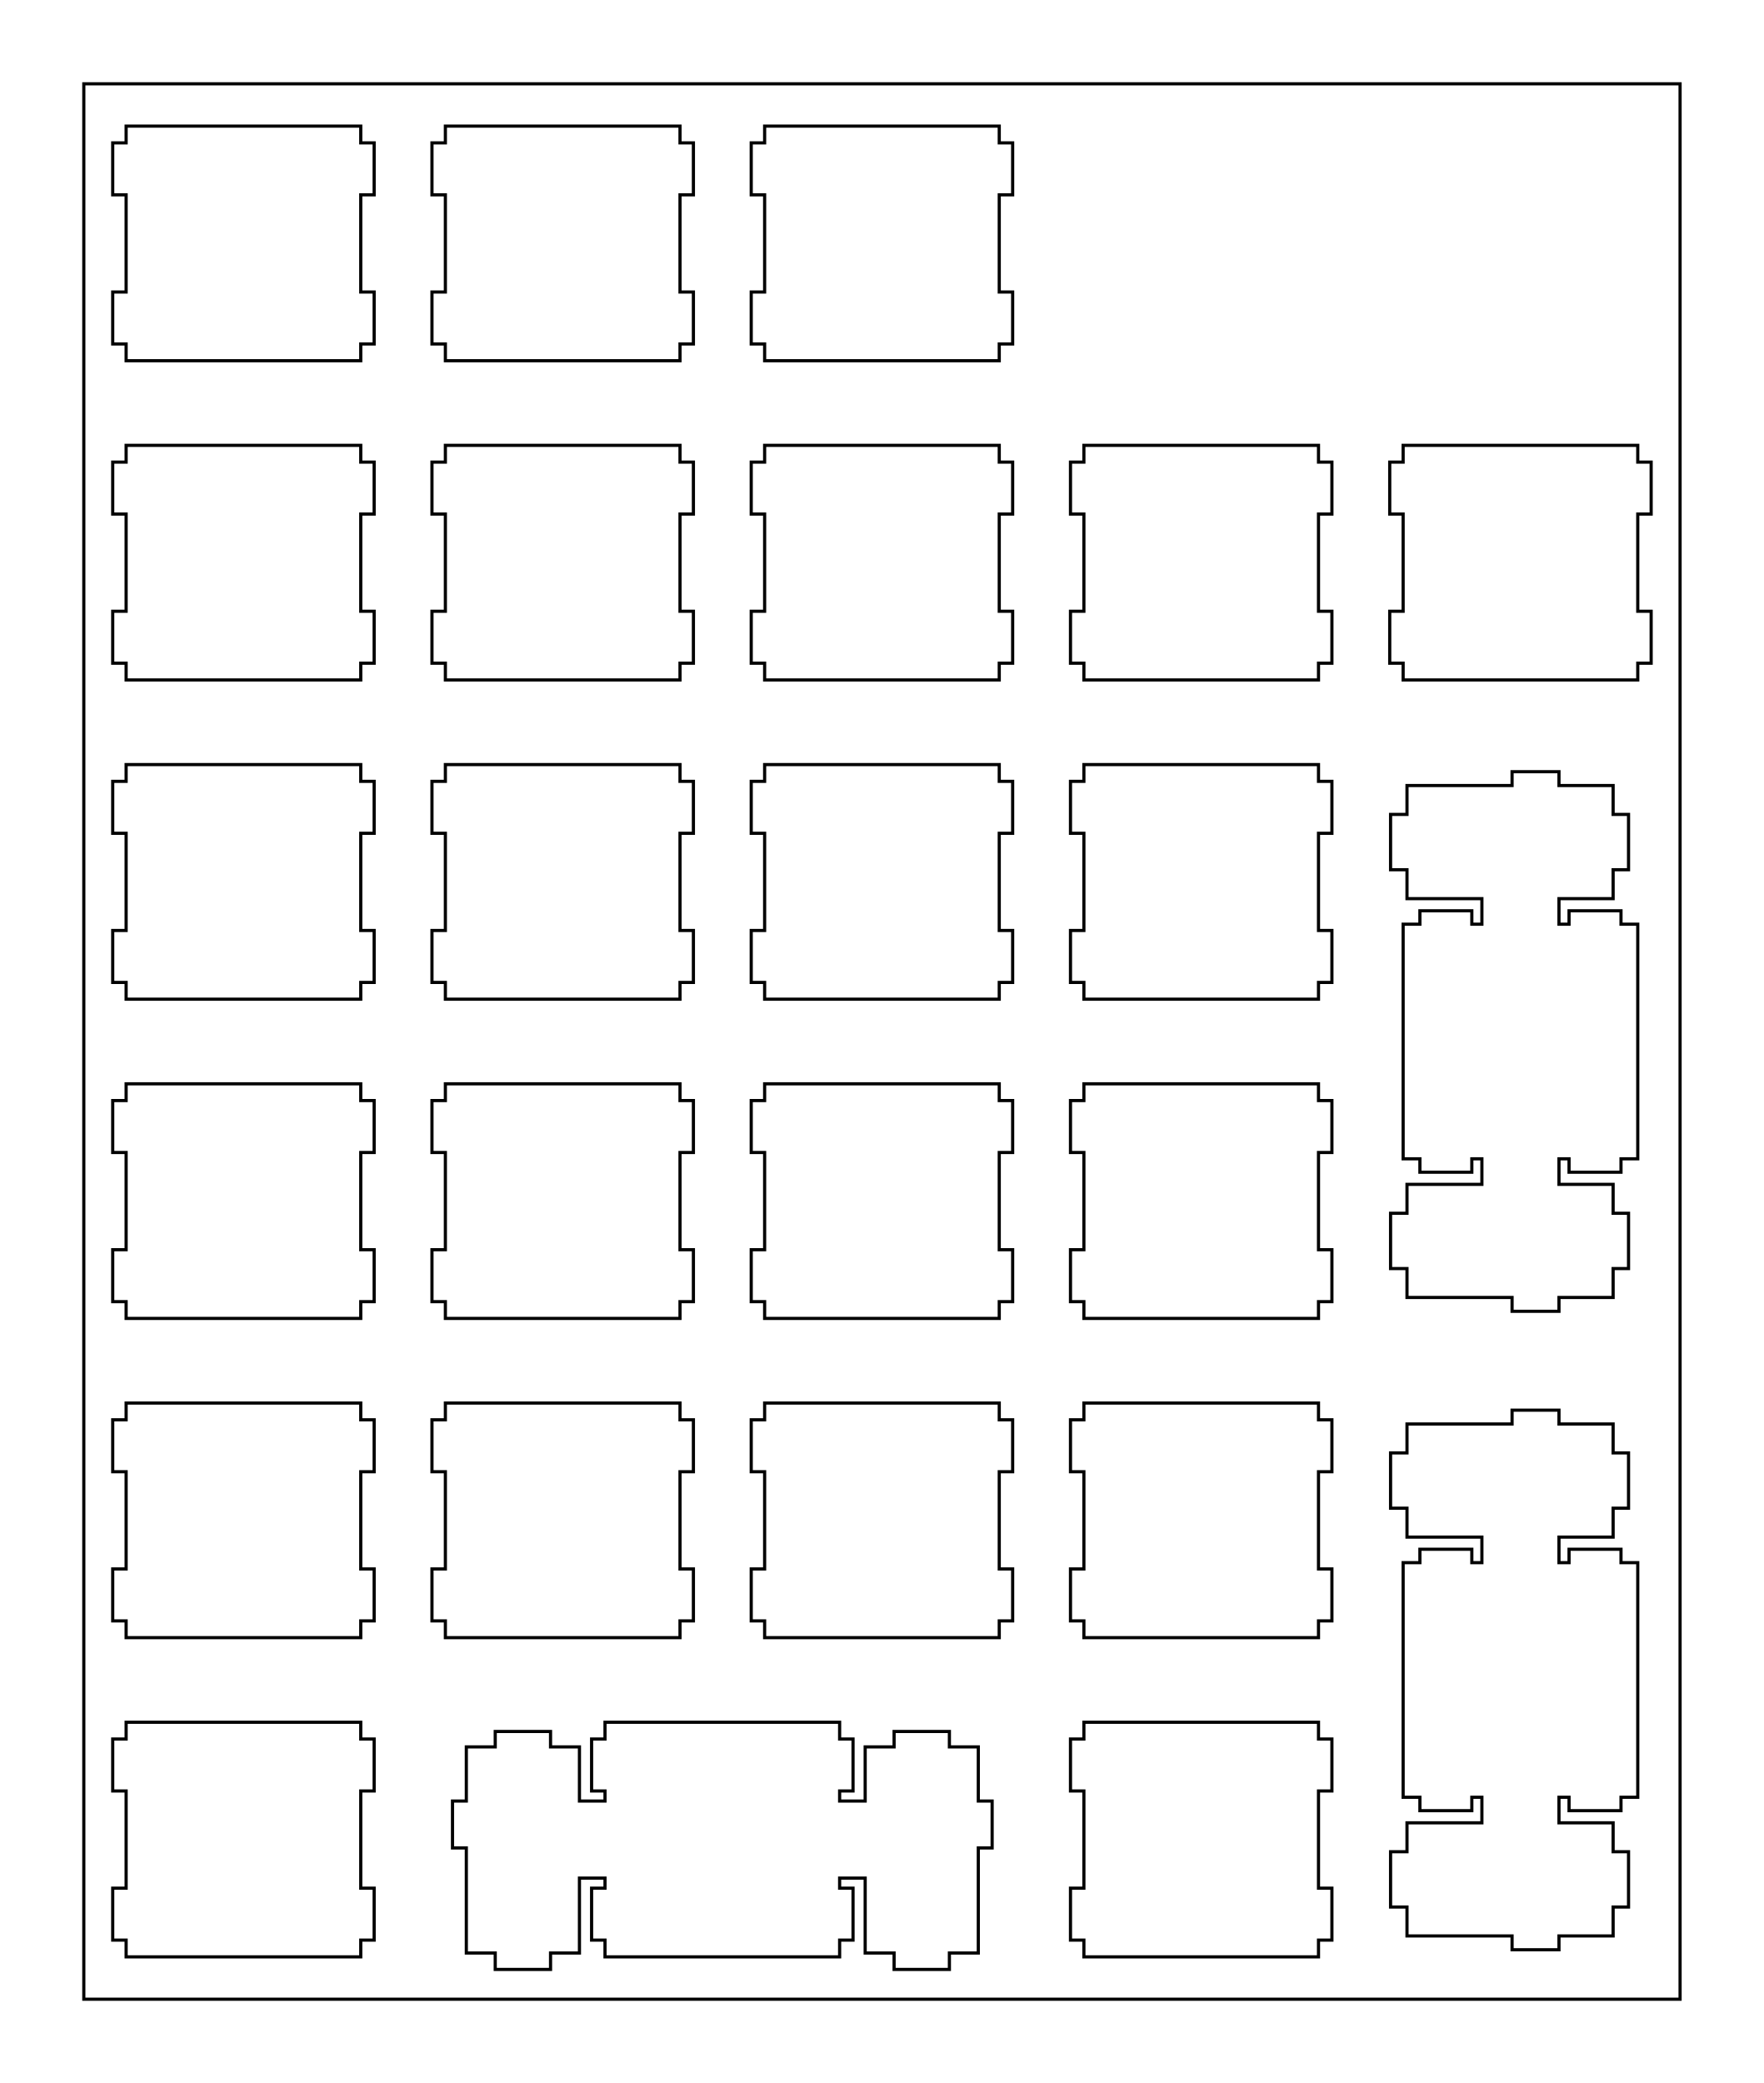
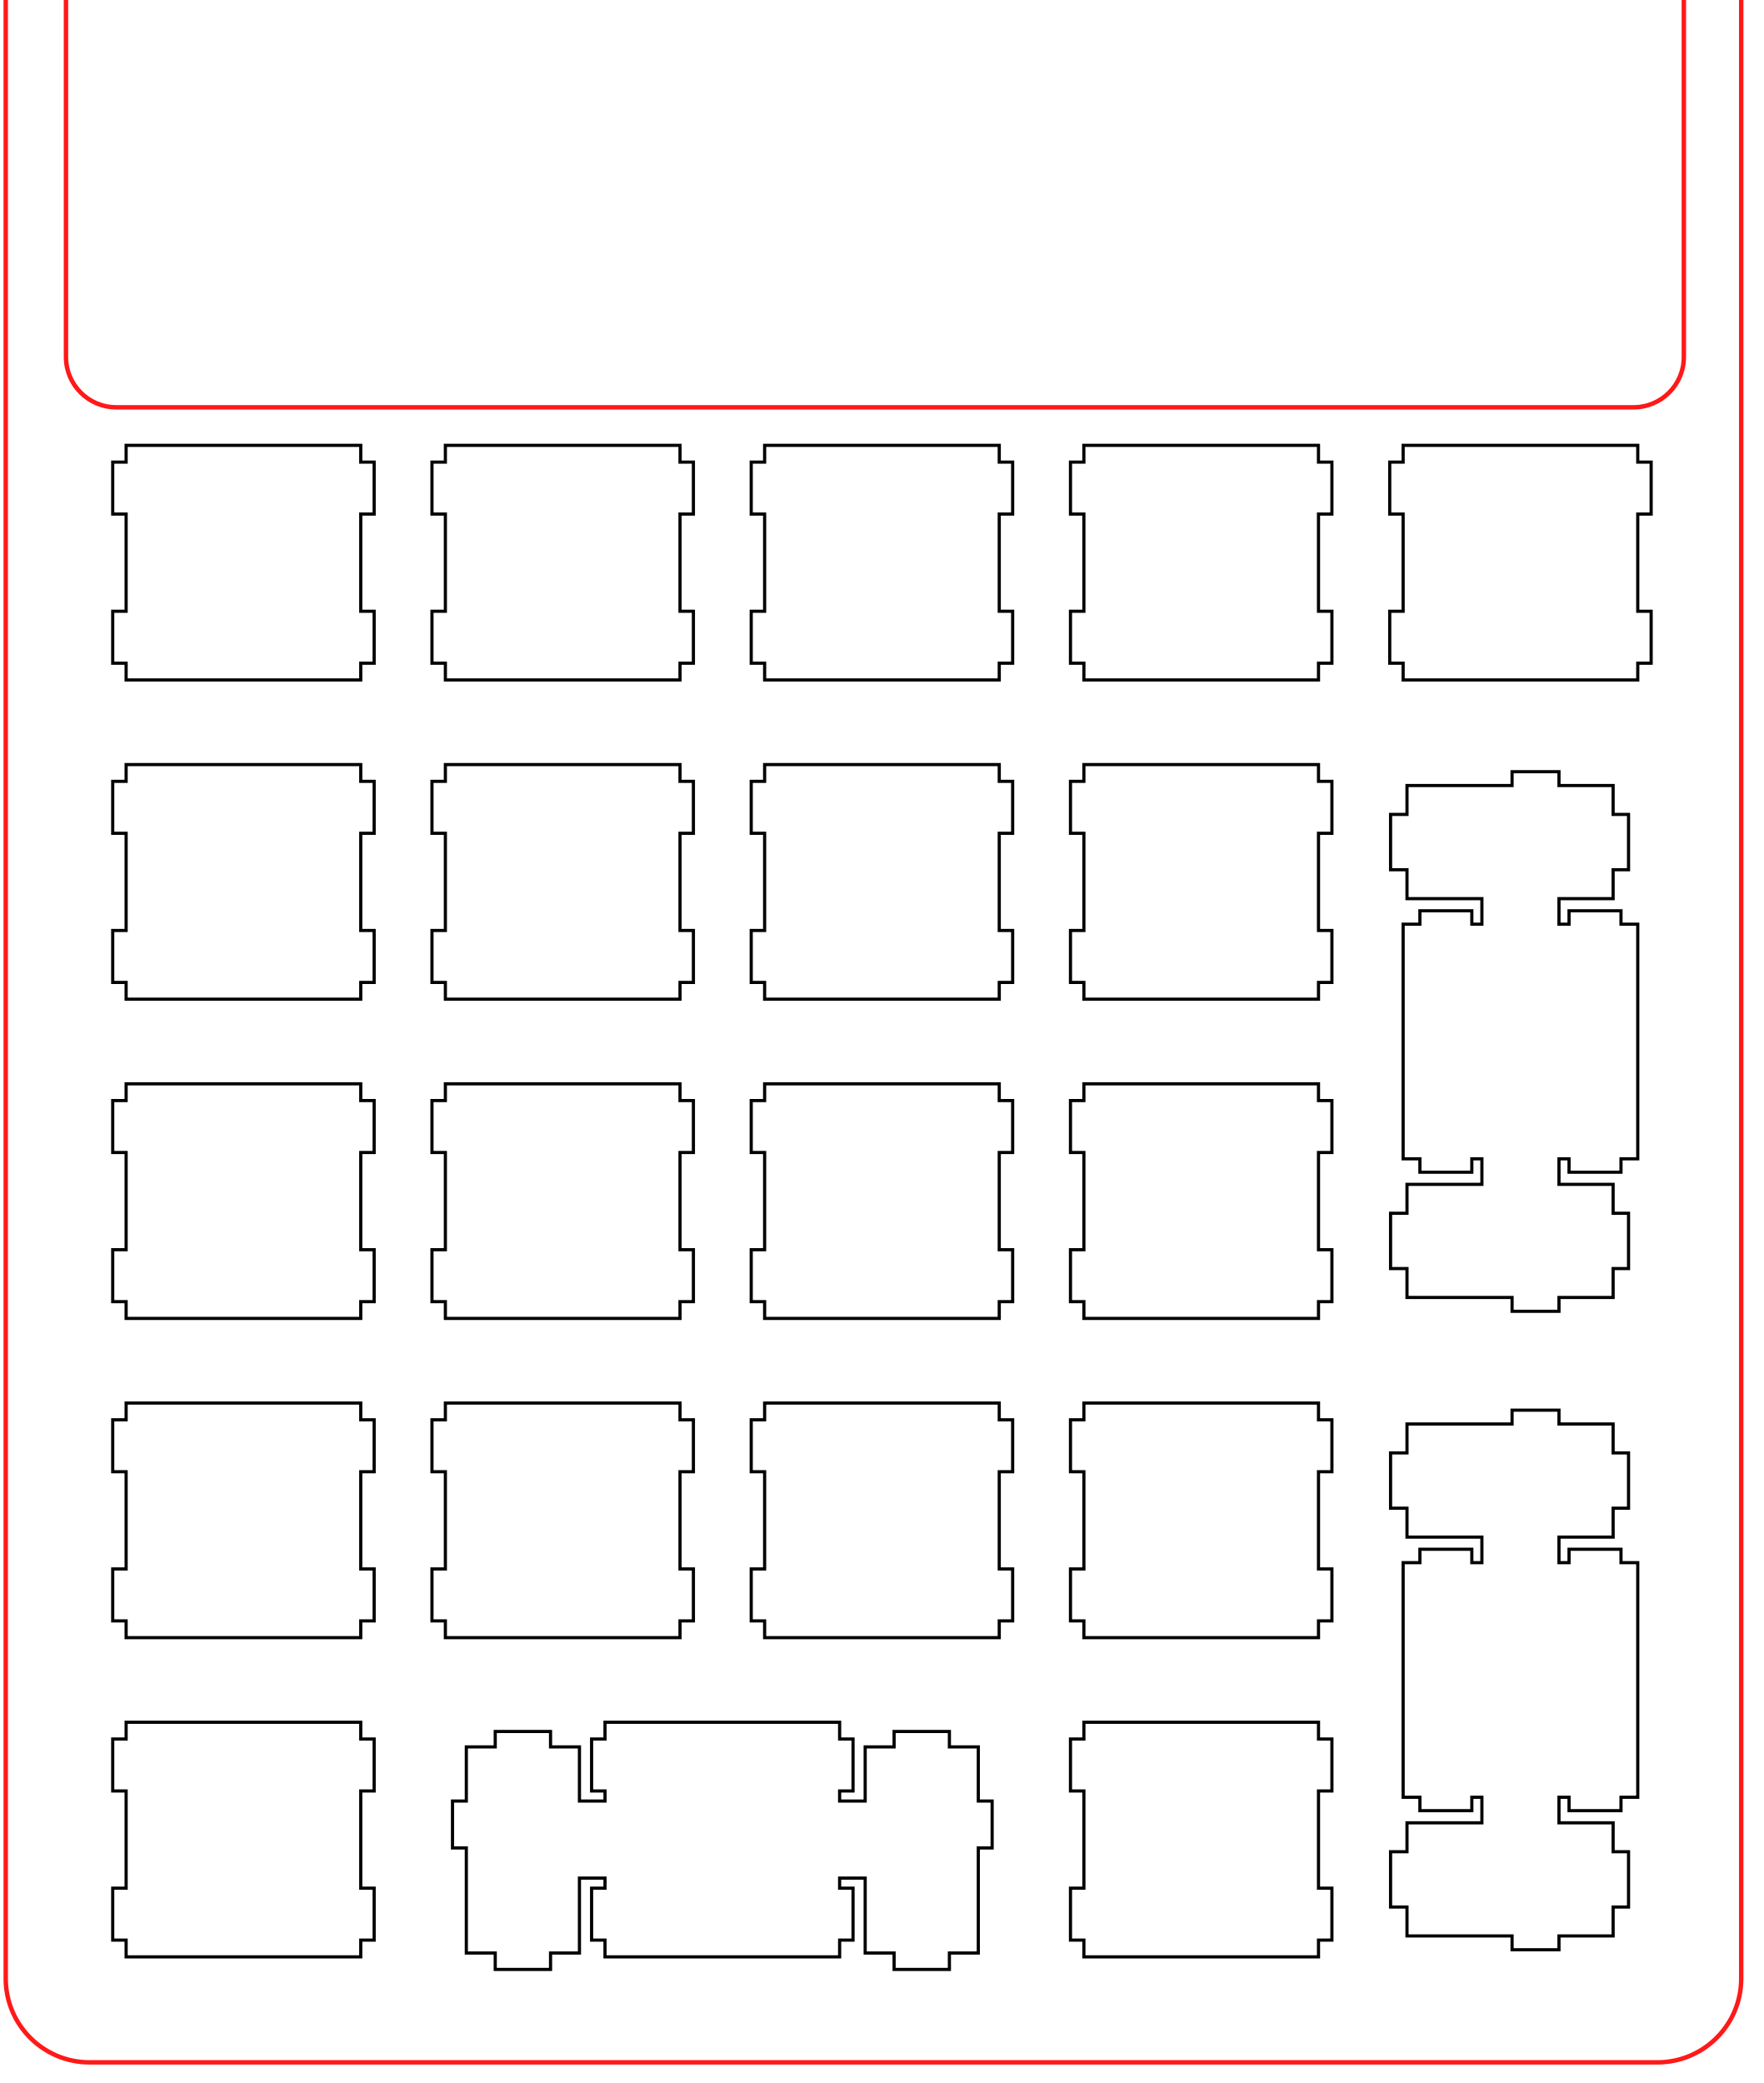
- <svg xmlns="http://www.w3.org/2000/svg" width="105.252mm" height="124.302mm" viewBox="0.000 0.000 105.252 124.302">
-   <polygon points="100.251,119.302 5.001,119.302 5.001,5.001 100.251,5.001" style="fill:none;stroke-width:0.05mm;stroke:black" />
-   <polygon points="36.101,102.775 36.101,103.775 35.301,103.775 35.301,106.875 36.101,106.875 36.101,107.476 34.576,107.476 34.576,104.245 32.851,104.245 32.851,103.325 29.551,103.325 29.551,104.245 27.826,104.245 27.826,107.476 27.001,107.476 27.001,110.275 27.826,110.275 27.826,116.545 29.551,116.545 29.551,117.525 32.851,117.525 32.851,116.545 34.576,116.545 34.576,112.075 36.101,112.075 36.101,112.676 35.301,112.676 35.301,115.775 36.101,115.775 36.101,116.775 50.101,116.775 50.101,115.775 50.901,115.775 50.901,112.676 50.101,112.676 50.101,112.075 51.626,112.075 51.626,116.545 53.351,116.545 53.351,117.525 56.651,117.525 56.651,116.545 58.376,116.545 58.376,110.275 59.201,110.275 59.201,107.476 58.376,107.476 58.376,104.245 56.651,104.245 56.651,103.325 53.351,103.325 53.351,104.245 51.626,104.245 51.626,107.476 50.101,107.476 50.101,106.875 50.901,106.875 50.901,103.775 50.101,103.775 50.101,102.775" style="fill:none;stroke-width:0.05mm;stroke:black" />
-   <polygon points="7.526,102.775 7.526,103.775 6.726,103.775 6.726,106.875 7.526,106.875 7.526,112.676 6.726,112.676 6.726,115.775 7.526,115.775 7.526,116.775 21.526,116.775 21.526,115.775 22.326,115.775 22.326,112.676 21.526,112.676 21.526,106.875 22.326,106.875 22.326,103.775 21.526,103.775 21.526,102.775" style="fill:none;stroke-width:0.05mm;stroke:black" />
-   <polygon points="64.676,102.775 64.676,103.775 63.876,103.775 63.876,106.875 64.676,106.875 64.676,112.676 63.876,112.676 63.876,115.775 64.676,115.775 64.676,116.775 78.676,116.775 78.676,115.775 79.476,115.775 79.476,112.676 78.676,112.676 78.676,106.875 79.476,106.875 79.476,103.775 78.676,103.775 78.676,102.775" style="fill:none;stroke-width:0.05mm;stroke:black" />
-   <polygon points="90.226,84.151 90.226,84.976 83.956,84.976 83.956,86.701 82.976,86.701 82.976,90.001 83.956,90.001 83.956,91.726 88.426,91.726 88.426,93.251 87.825,93.251 87.825,92.451 84.726,92.451 84.726,93.251 83.726,93.251 83.726,107.251 84.726,107.251 84.726,108.051 87.825,108.051 87.825,107.251 88.426,107.251 88.426,108.776 83.956,108.776 83.956,110.501 82.976,110.501 82.976,113.801 83.956,113.801 83.956,115.526 90.226,115.526 90.226,116.351 93.025,116.351 93.025,115.526 96.256,115.526 96.256,113.801 97.176,113.801 97.176,110.501 96.256,110.501 96.256,108.776 93.025,108.776 93.025,107.251 93.626,107.251 93.626,108.051 96.726,108.051 96.726,107.251 97.726,107.251 97.726,93.251 96.726,93.251 96.726,92.451 93.626,92.451 93.626,93.251 93.025,93.251 93.025,91.726 96.256,91.726 96.256,90.001 97.176,90.001 97.176,86.701 96.256,86.701 96.256,84.976 93.025,84.976 93.025,84.151" style="fill:none;stroke-width:0.05mm;stroke:black" />
-   <polygon points="7.526,83.726 7.526,84.726 6.726,84.726 6.726,87.825 7.526,87.825 7.526,93.626 6.726,93.626 6.726,96.726 7.526,96.726 7.526,97.726 21.526,97.726 21.526,96.726 22.326,96.726 22.326,93.626 21.526,93.626 21.526,87.825 22.326,87.825 22.326,84.726 21.526,84.726 21.526,83.726" style="fill:none;stroke-width:0.05mm;stroke:black" />
-   <polygon points="26.576,83.726 26.576,84.726 25.776,84.726 25.776,87.825 26.576,87.825 26.576,93.626 25.776,93.626 25.776,96.726 26.576,96.726 26.576,97.726 40.576,97.726 40.576,96.726 41.376,96.726 41.376,93.626 40.576,93.626 40.576,87.825 41.376,87.825 41.376,84.726 40.576,84.726 40.576,83.726" style="fill:none;stroke-width:0.05mm;stroke:black" />
-   <polygon points="45.626,83.726 45.626,84.726 44.826,84.726 44.826,87.825 45.626,87.825 45.626,93.626 44.826,93.626 44.826,96.726 45.626,96.726 45.626,97.726 59.626,97.726 59.626,96.726 60.426,96.726 60.426,93.626 59.626,93.626 59.626,87.825 60.426,87.825 60.426,84.726 59.626,84.726 59.626,83.726" style="fill:none;stroke-width:0.05mm;stroke:black" />
-   <polygon points="64.676,83.726 64.676,84.726 63.876,84.726 63.876,87.825 64.676,87.825 64.676,93.626 63.876,93.626 63.876,96.726 64.676,96.726 64.676,97.726 78.676,97.726 78.676,96.726 79.476,96.726 79.476,93.626 78.676,93.626 78.676,87.825 79.476,87.825 79.476,84.726 78.676,84.726 78.676,83.726" style="fill:none;stroke-width:0.05mm;stroke:black" />
-   <polygon points="7.526,64.676 7.526,65.676 6.726,65.676 6.726,68.775 7.526,68.775 7.526,74.576 6.726,74.576 6.726,77.676 7.526,77.676 7.526,78.676 21.526,78.676 21.526,77.676 22.326,77.676 22.326,74.576 21.526,74.576 21.526,68.775 22.326,68.775 22.326,65.676 21.526,65.676 21.526,64.676" style="fill:none;stroke-width:0.05mm;stroke:black" />
-   <polygon points="26.576,64.676 26.576,65.676 25.776,65.676 25.776,68.775 26.576,68.775 26.576,74.576 25.776,74.576 25.776,77.676 26.576,77.676 26.576,78.676 40.576,78.676 40.576,77.676 41.376,77.676 41.376,74.576 40.576,74.576 40.576,68.775 41.376,68.775 41.376,65.676 40.576,65.676 40.576,64.676" style="fill:none;stroke-width:0.05mm;stroke:black" />
-   <polygon points="45.626,64.676 45.626,65.676 44.826,65.676 44.826,68.775 45.626,68.775 45.626,74.576 44.826,74.576 44.826,77.676 45.626,77.676 45.626,78.676 59.626,78.676 59.626,77.676 60.426,77.676 60.426,74.576 59.626,74.576 59.626,68.775 60.426,68.775 60.426,65.676 59.626,65.676 59.626,64.676" style="fill:none;stroke-width:0.05mm;stroke:black" />
-   <polygon points="64.676,64.676 64.676,65.676 63.876,65.676 63.876,68.775 64.676,68.775 64.676,74.576 63.876,74.576 63.876,77.676 64.676,77.676 64.676,78.676 78.676,78.676 78.676,77.676 79.476,77.676 79.476,74.576 78.676,74.576 78.676,68.775 79.476,68.775 79.476,65.676 78.676,65.676 78.676,64.676" style="fill:none;stroke-width:0.05mm;stroke:black" />
-   <polygon points="90.226,46.051 90.226,46.876 83.956,46.876 83.956,48.600 82.976,48.600 82.976,51.901 83.956,51.901 83.956,53.626 88.426,53.626 88.426,55.151 87.825,55.151 87.825,54.351 84.726,54.351 84.726,55.151 83.726,55.151 83.726,69.151 84.726,69.151 84.726,69.951 87.825,69.951 87.825,69.151 88.426,69.151 88.426,70.676 83.956,70.676 83.956,72.401 82.976,72.401 82.976,75.701 83.956,75.701 83.956,77.426 90.226,77.426 90.226,78.251 93.025,78.251 93.025,77.426 96.256,77.426 96.256,75.701 97.176,75.701 97.176,72.401 96.256,72.401 96.256,70.676 93.025,70.676 93.025,69.151 93.626,69.151 93.626,69.951 96.726,69.951 96.726,69.151 97.726,69.151 97.726,55.151 96.726,55.151 96.726,54.351 93.626,54.351 93.626,55.151 93.025,55.151 93.025,53.626 96.256,53.626 96.256,51.901 97.176,51.901 97.176,48.600 96.256,48.600 96.256,46.876 93.025,46.876 93.025,46.051" style="fill:none;stroke-width:0.05mm;stroke:black" />
-   <polygon points="7.526,45.626 7.526,46.626 6.726,46.626 6.726,49.726 7.526,49.726 7.526,55.526 6.726,55.526 6.726,58.626 7.526,58.626 7.526,59.626 21.526,59.626 21.526,58.626 22.326,58.626 22.326,55.526 21.526,55.526 21.526,49.726 22.326,49.726 22.326,46.626 21.526,46.626 21.526,45.626" style="fill:none;stroke-width:0.05mm;stroke:black" />
-   <polygon points="26.576,45.626 26.576,46.626 25.776,46.626 25.776,49.726 26.576,49.726 26.576,55.526 25.776,55.526 25.776,58.626 26.576,58.626 26.576,59.626 40.576,59.626 40.576,58.626 41.376,58.626 41.376,55.526 40.576,55.526 40.576,49.726 41.376,49.726 41.376,46.626 40.576,46.626 40.576,45.626" style="fill:none;stroke-width:0.05mm;stroke:black" />
-   <polygon points="45.626,45.626 45.626,46.626 44.826,46.626 44.826,49.726 45.626,49.726 45.626,55.526 44.826,55.526 44.826,58.626 45.626,58.626 45.626,59.626 59.626,59.626 59.626,58.626 60.426,58.626 60.426,55.526 59.626,55.526 59.626,49.726 60.426,49.726 60.426,46.626 59.626,46.626 59.626,45.626" style="fill:none;stroke-width:0.05mm;stroke:black" />
-   <polygon points="64.676,45.626 64.676,46.626 63.876,46.626 63.876,49.726 64.676,49.726 64.676,55.526 63.876,55.526 63.876,58.626 64.676,58.626 64.676,59.626 78.676,59.626 78.676,58.626 79.476,58.626 79.476,55.526 78.676,55.526 78.676,49.726 79.476,49.726 79.476,46.626 78.676,46.626 78.676,45.626" style="fill:none;stroke-width:0.05mm;stroke:black" />
-   <polygon points="7.526,26.576 7.526,27.576 6.726,27.576 6.726,30.676 7.526,30.676 7.526,36.476 6.726,36.476 6.726,39.576 7.526,39.576 7.526,40.576 21.526,40.576 21.526,39.576 22.326,39.576 22.326,36.476 21.526,36.476 21.526,30.676 22.326,30.676 22.326,27.576 21.526,27.576 21.526,26.576" style="fill:none;stroke-width:0.05mm;stroke:black" />
-   <polygon points="26.576,26.576 26.576,27.576 25.776,27.576 25.776,30.676 26.576,30.676 26.576,36.476 25.776,36.476 25.776,39.576 26.576,39.576 26.576,40.576 40.576,40.576 40.576,39.576 41.376,39.576 41.376,36.476 40.576,36.476 40.576,30.676 41.376,30.676 41.376,27.576 40.576,27.576 40.576,26.576" style="fill:none;stroke-width:0.05mm;stroke:black" />
-   <polygon points="45.626,26.576 45.626,27.576 44.826,27.576 44.826,30.676 45.626,30.676 45.626,36.476 44.826,36.476 44.826,39.576 45.626,39.576 45.626,40.576 59.626,40.576 59.626,39.576 60.426,39.576 60.426,36.476 59.626,36.476 59.626,30.676 60.426,30.676 60.426,27.576 59.626,27.576 59.626,26.576" style="fill:none;stroke-width:0.05mm;stroke:black" />
-   <polygon points="64.676,26.576 64.676,27.576 63.876,27.576 63.876,30.676 64.676,30.676 64.676,36.476 63.876,36.476 63.876,39.576 64.676,39.576 64.676,40.576 78.676,40.576 78.676,39.576 79.476,39.576 79.476,36.476 78.676,36.476 78.676,30.676 79.476,30.676 79.476,27.576 78.676,27.576 78.676,26.576" style="fill:none;stroke-width:0.05mm;stroke:black" />
-   <polygon points="83.726,26.576 83.726,27.576 82.926,27.576 82.926,30.676 83.726,30.676 83.726,36.476 82.926,36.476 82.926,39.576 83.726,39.576 83.726,40.576 97.726,40.576 97.726,39.576 98.525,39.576 98.525,36.476 97.726,36.476 97.726,30.676 98.525,30.676 98.525,27.576 97.726,27.576 97.726,26.576" style="fill:none;stroke-width:0.05mm;stroke:black" />
-   <polygon points="7.526,7.526 7.526,8.526 6.726,8.526 6.726,11.626 7.526,11.626 7.526,17.426 6.726,17.426 6.726,20.526 7.526,20.526 7.526,21.526 21.526,21.526 21.526,20.526 22.326,20.526 22.326,17.426 21.526,17.426 21.526,11.626 22.326,11.626 22.326,8.526 21.526,8.526 21.526,7.526" style="fill:none;stroke-width:0.05mm;stroke:black" />
-   <polygon points="26.576,7.526 26.576,8.526 25.776,8.526 25.776,11.626 26.576,11.626 26.576,17.426 25.776,17.426 25.776,20.526 26.576,20.526 26.576,21.526 40.576,21.526 40.576,20.526 41.376,20.526 41.376,17.426 40.576,17.426 40.576,11.626 41.376,11.626 41.376,8.526 40.576,8.526 40.576,7.526" style="fill:none;stroke-width:0.05mm;stroke:black" />
-   <polygon points="45.626,7.526 45.626,8.526 44.826,8.526 44.826,11.626 45.626,11.626 45.626,17.426 44.826,17.426 44.826,20.526 45.626,20.526 45.626,21.526 59.626,21.526 59.626,20.526 60.426,20.526 60.426,17.426 59.626,17.426 59.626,11.626 60.426,11.626 60.426,8.526 59.626,8.526 59.626,7.526" style="fill:none;stroke-width:0.05mm;stroke:black" />
+ <svg xmlns="http://www.w3.org/2000/svg" width="105.252mm" height="124.302mm" viewBox="0.000 0.000 105.252 124.302" version="1.1" id="svg54">
+   <defs id="defs58" />
+   <polygon points="36.101,102.775 36.101,103.775 35.301,103.775 35.301,106.875 36.101,106.875 36.101,107.476 34.576,107.476 34.576,104.245 32.851,104.245 32.851,103.325 29.551,103.325 29.551,104.245 27.826,104.245 27.826,107.476 27.001,107.476 27.001,110.275 27.826,110.275 27.826,116.545 29.551,116.545 29.551,117.525 32.851,117.525 32.851,116.545 34.576,116.545 34.576,112.075 36.101,112.075 36.101,112.676 35.301,112.676 35.301,115.775 36.101,115.775 36.101,116.775 50.101,116.775 50.101,115.775 50.901,115.775 50.901,112.676 50.101,112.676 50.101,112.075 51.626,112.075 51.626,116.545 53.351,116.545 53.351,117.525 56.651,117.525 56.651,116.545 58.376,116.545 58.376,110.275 59.201,110.275 59.201,107.476 58.376,107.476 58.376,104.245 56.651,104.245 56.651,103.325 53.351,103.325 53.351,104.245 51.626,104.245 51.626,107.476 50.101,107.476 50.101,106.875 50.901,106.875 50.901,103.775 50.101,103.775 50.101,102.775" style="fill:none;stroke-width:0.05mm;stroke:black" id="polygon4" />
+   <polygon points="7.526,102.775 7.526,103.775 6.726,103.775 6.726,106.875 7.526,106.875 7.526,112.676 6.726,112.676 6.726,115.775 7.526,115.775 7.526,116.775 21.526,116.775 21.526,115.775 22.326,115.775 22.326,112.676 21.526,112.676 21.526,106.875 22.326,106.875 22.326,103.775 21.526,103.775 21.526,102.775" style="fill:none;stroke-width:0.05mm;stroke:black" id="polygon6" />
+   <polygon points="64.676,102.775 64.676,103.775 63.876,103.775 63.876,106.875 64.676,106.875 64.676,112.676 63.876,112.676 63.876,115.775 64.676,115.775 64.676,116.775 78.676,116.775 78.676,115.775 79.476,115.775 79.476,112.676 78.676,112.676 78.676,106.875 79.476,106.875 79.476,103.775 78.676,103.775 78.676,102.775" style="fill:none;stroke-width:0.05mm;stroke:black" id="polygon8" />
+   <polygon points="90.226,84.151 90.226,84.976 83.956,84.976 83.956,86.701 82.976,86.701 82.976,90.001 83.956,90.001 83.956,91.726 88.426,91.726 88.426,93.251 87.825,93.251 87.825,92.451 84.726,92.451 84.726,93.251 83.726,93.251 83.726,107.251 84.726,107.251 84.726,108.051 87.825,108.051 87.825,107.251 88.426,107.251 88.426,108.776 83.956,108.776 83.956,110.501 82.976,110.501 82.976,113.801 83.956,113.801 83.956,115.526 90.226,115.526 90.226,116.351 93.025,116.351 93.025,115.526 96.256,115.526 96.256,113.801 97.176,113.801 97.176,110.501 96.256,110.501 96.256,108.776 93.025,108.776 93.025,107.251 93.626,107.251 93.626,108.051 96.726,108.051 96.726,107.251 97.726,107.251 97.726,93.251 96.726,93.251 96.726,92.451 93.626,92.451 93.626,93.251 93.025,93.251 93.025,91.726 96.256,91.726 96.256,90.001 97.176,90.001 97.176,86.701 96.256,86.701 96.256,84.976 93.025,84.976 93.025,84.151" style="fill:none;stroke-width:0.05mm;stroke:black" id="polygon10" />
+   <polygon points="7.526,83.726 7.526,84.726 6.726,84.726 6.726,87.825 7.526,87.825 7.526,93.626 6.726,93.626 6.726,96.726 7.526,96.726 7.526,97.726 21.526,97.726 21.526,96.726 22.326,96.726 22.326,93.626 21.526,93.626 21.526,87.825 22.326,87.825 22.326,84.726 21.526,84.726 21.526,83.726" style="fill:none;stroke-width:0.05mm;stroke:black" id="polygon12" />
+   <polygon points="26.576,83.726 26.576,84.726 25.776,84.726 25.776,87.825 26.576,87.825 26.576,93.626 25.776,93.626 25.776,96.726 26.576,96.726 26.576,97.726 40.576,97.726 40.576,96.726 41.376,96.726 41.376,93.626 40.576,93.626 40.576,87.825 41.376,87.825 41.376,84.726 40.576,84.726 40.576,83.726" style="fill:none;stroke-width:0.05mm;stroke:black" id="polygon14" />
+   <polygon points="45.626,83.726 45.626,84.726 44.826,84.726 44.826,87.825 45.626,87.825 45.626,93.626 44.826,93.626 44.826,96.726 45.626,96.726 45.626,97.726 59.626,97.726 59.626,96.726 60.426,96.726 60.426,93.626 59.626,93.626 59.626,87.825 60.426,87.825 60.426,84.726 59.626,84.726 59.626,83.726" style="fill:none;stroke-width:0.05mm;stroke:black" id="polygon16" />
+   <polygon points="64.676,83.726 64.676,84.726 63.876,84.726 63.876,87.825 64.676,87.825 64.676,93.626 63.876,93.626 63.876,96.726 64.676,96.726 64.676,97.726 78.676,97.726 78.676,96.726 79.476,96.726 79.476,93.626 78.676,93.626 78.676,87.825 79.476,87.825 79.476,84.726 78.676,84.726 78.676,83.726" style="fill:none;stroke-width:0.05mm;stroke:black" id="polygon18" />
+   <polygon points="7.526,64.676 7.526,65.676 6.726,65.676 6.726,68.775 7.526,68.775 7.526,74.576 6.726,74.576 6.726,77.676 7.526,77.676 7.526,78.676 21.526,78.676 21.526,77.676 22.326,77.676 22.326,74.576 21.526,74.576 21.526,68.775 22.326,68.775 22.326,65.676 21.526,65.676 21.526,64.676" style="fill:none;stroke-width:0.05mm;stroke:black" id="polygon20" />
+   <polygon points="26.576,64.676 26.576,65.676 25.776,65.676 25.776,68.775 26.576,68.775 26.576,74.576 25.776,74.576 25.776,77.676 26.576,77.676 26.576,78.676 40.576,78.676 40.576,77.676 41.376,77.676 41.376,74.576 40.576,74.576 40.576,68.775 41.376,68.775 41.376,65.676 40.576,65.676 40.576,64.676" style="fill:none;stroke-width:0.05mm;stroke:black" id="polygon22" />
+   <polygon points="45.626,64.676 45.626,65.676 44.826,65.676 44.826,68.775 45.626,68.775 45.626,74.576 44.826,74.576 44.826,77.676 45.626,77.676 45.626,78.676 59.626,78.676 59.626,77.676 60.426,77.676 60.426,74.576 59.626,74.576 59.626,68.775 60.426,68.775 60.426,65.676 59.626,65.676 59.626,64.676" style="fill:none;stroke-width:0.05mm;stroke:black" id="polygon24" />
+   <polygon points="64.676,64.676 64.676,65.676 63.876,65.676 63.876,68.775 64.676,68.775 64.676,74.576 63.876,74.576 63.876,77.676 64.676,77.676 64.676,78.676 78.676,78.676 78.676,77.676 79.476,77.676 79.476,74.576 78.676,74.576 78.676,68.775 79.476,68.775 79.476,65.676 78.676,65.676 78.676,64.676" style="fill:none;stroke-width:0.05mm;stroke:black" id="polygon26" />
+   <polygon points="90.226,46.051 90.226,46.876 83.956,46.876 83.956,48.600 82.976,48.600 82.976,51.901 83.956,51.901 83.956,53.626 88.426,53.626 88.426,55.151 87.825,55.151 87.825,54.351 84.726,54.351 84.726,55.151 83.726,55.151 83.726,69.151 84.726,69.151 84.726,69.951 87.825,69.951 87.825,69.151 88.426,69.151 88.426,70.676 83.956,70.676 83.956,72.401 82.976,72.401 82.976,75.701 83.956,75.701 83.956,77.426 90.226,77.426 90.226,78.251 93.025,78.251 93.025,77.426 96.256,77.426 96.256,75.701 97.176,75.701 97.176,72.401 96.256,72.401 96.256,70.676 93.025,70.676 93.025,69.151 93.626,69.151 93.626,69.951 96.726,69.951 96.726,69.151 97.726,69.151 97.726,55.151 96.726,55.151 96.726,54.351 93.626,54.351 93.626,55.151 93.025,55.151 93.025,53.626 96.256,53.626 96.256,51.901 97.176,51.901 97.176,48.600 96.256,48.600 96.256,46.876 93.025,46.876 93.025,46.051" style="fill:none;stroke-width:0.05mm;stroke:black" id="polygon28" />
+   <polygon points="7.526,45.626 7.526,46.626 6.726,46.626 6.726,49.726 7.526,49.726 7.526,55.526 6.726,55.526 6.726,58.626 7.526,58.626 7.526,59.626 21.526,59.626 21.526,58.626 22.326,58.626 22.326,55.526 21.526,55.526 21.526,49.726 22.326,49.726 22.326,46.626 21.526,46.626 21.526,45.626" style="fill:none;stroke-width:0.05mm;stroke:black" id="polygon30" />
+   <polygon points="26.576,45.626 26.576,46.626 25.776,46.626 25.776,49.726 26.576,49.726 26.576,55.526 25.776,55.526 25.776,58.626 26.576,58.626 26.576,59.626 40.576,59.626 40.576,58.626 41.376,58.626 41.376,55.526 40.576,55.526 40.576,49.726 41.376,49.726 41.376,46.626 40.576,46.626 40.576,45.626" style="fill:none;stroke-width:0.05mm;stroke:black" id="polygon32" />
+   <polygon points="45.626,45.626 45.626,46.626 44.826,46.626 44.826,49.726 45.626,49.726 45.626,55.526 44.826,55.526 44.826,58.626 45.626,58.626 45.626,59.626 59.626,59.626 59.626,58.626 60.426,58.626 60.426,55.526 59.626,55.526 59.626,49.726 60.426,49.726 60.426,46.626 59.626,46.626 59.626,45.626" style="fill:none;stroke-width:0.05mm;stroke:black" id="polygon34" />
+   <polygon points="64.676,45.626 64.676,46.626 63.876,46.626 63.876,49.726 64.676,49.726 64.676,55.526 63.876,55.526 63.876,58.626 64.676,58.626 64.676,59.626 78.676,59.626 78.676,58.626 79.476,58.626 79.476,55.526 78.676,55.526 78.676,49.726 79.476,49.726 79.476,46.626 78.676,46.626 78.676,45.626" style="fill:none;stroke-width:0.05mm;stroke:black" id="polygon36" />
+   <polygon points="7.526,26.576 7.526,27.576 6.726,27.576 6.726,30.676 7.526,30.676 7.526,36.476 6.726,36.476 6.726,39.576 7.526,39.576 7.526,40.576 21.526,40.576 21.526,39.576 22.326,39.576 22.326,36.476 21.526,36.476 21.526,30.676 22.326,30.676 22.326,27.576 21.526,27.576 21.526,26.576" style="fill:none;stroke-width:0.05mm;stroke:black" id="polygon38" />
+   <polygon points="26.576,26.576 26.576,27.576 25.776,27.576 25.776,30.676 26.576,30.676 26.576,36.476 25.776,36.476 25.776,39.576 26.576,39.576 26.576,40.576 40.576,40.576 40.576,39.576 41.376,39.576 41.376,36.476 40.576,36.476 40.576,30.676 41.376,30.676 41.376,27.576 40.576,27.576 40.576,26.576" style="fill:none;stroke-width:0.05mm;stroke:black" id="polygon40" />
+   <polygon points="45.626,26.576 45.626,27.576 44.826,27.576 44.826,30.676 45.626,30.676 45.626,36.476 44.826,36.476 44.826,39.576 45.626,39.576 45.626,40.576 59.626,40.576 59.626,39.576 60.426,39.576 60.426,36.476 59.626,36.476 59.626,30.676 60.426,30.676 60.426,27.576 59.626,27.576 59.626,26.576" style="fill:none;stroke-width:0.05mm;stroke:black" id="polygon42" />
+   <polygon points="64.676,26.576 64.676,27.576 63.876,27.576 63.876,30.676 64.676,30.676 64.676,36.476 63.876,36.476 63.876,39.576 64.676,39.576 64.676,40.576 78.676,40.576 78.676,39.576 79.476,39.576 79.476,36.476 78.676,36.476 78.676,30.676 79.476,30.676 79.476,27.576 78.676,27.576 78.676,26.576" style="fill:none;stroke-width:0.05mm;stroke:black" id="polygon44" />
+   <polygon points="83.726,26.576 83.726,27.576 82.926,27.576 82.926,30.676 83.726,30.676 83.726,36.476 82.926,36.476 82.926,39.576 83.726,39.576 83.726,40.576 97.726,40.576 97.726,39.576 98.525,39.576 98.525,36.476 97.726,36.476 97.726,30.676 98.525,30.676 98.525,27.576 97.726,27.576 97.726,26.576" style="fill:none;stroke-width:0.05mm;stroke:black" id="polygon46" />
+   <rect style="fill:none;stroke:#ff1919;stroke-width:0.265;stroke-opacity:1" id="rect291" width="96.539" height="31.837" x="3.937" y="-7.531" rx="3" />
+   <rect style="fill:none;stroke:#ff1919;stroke-width:0.265;stroke-opacity:1" id="rect1179" width="103.557" height="135.223" x="0.342" y="-12.153" rx="5" />
</svg>
